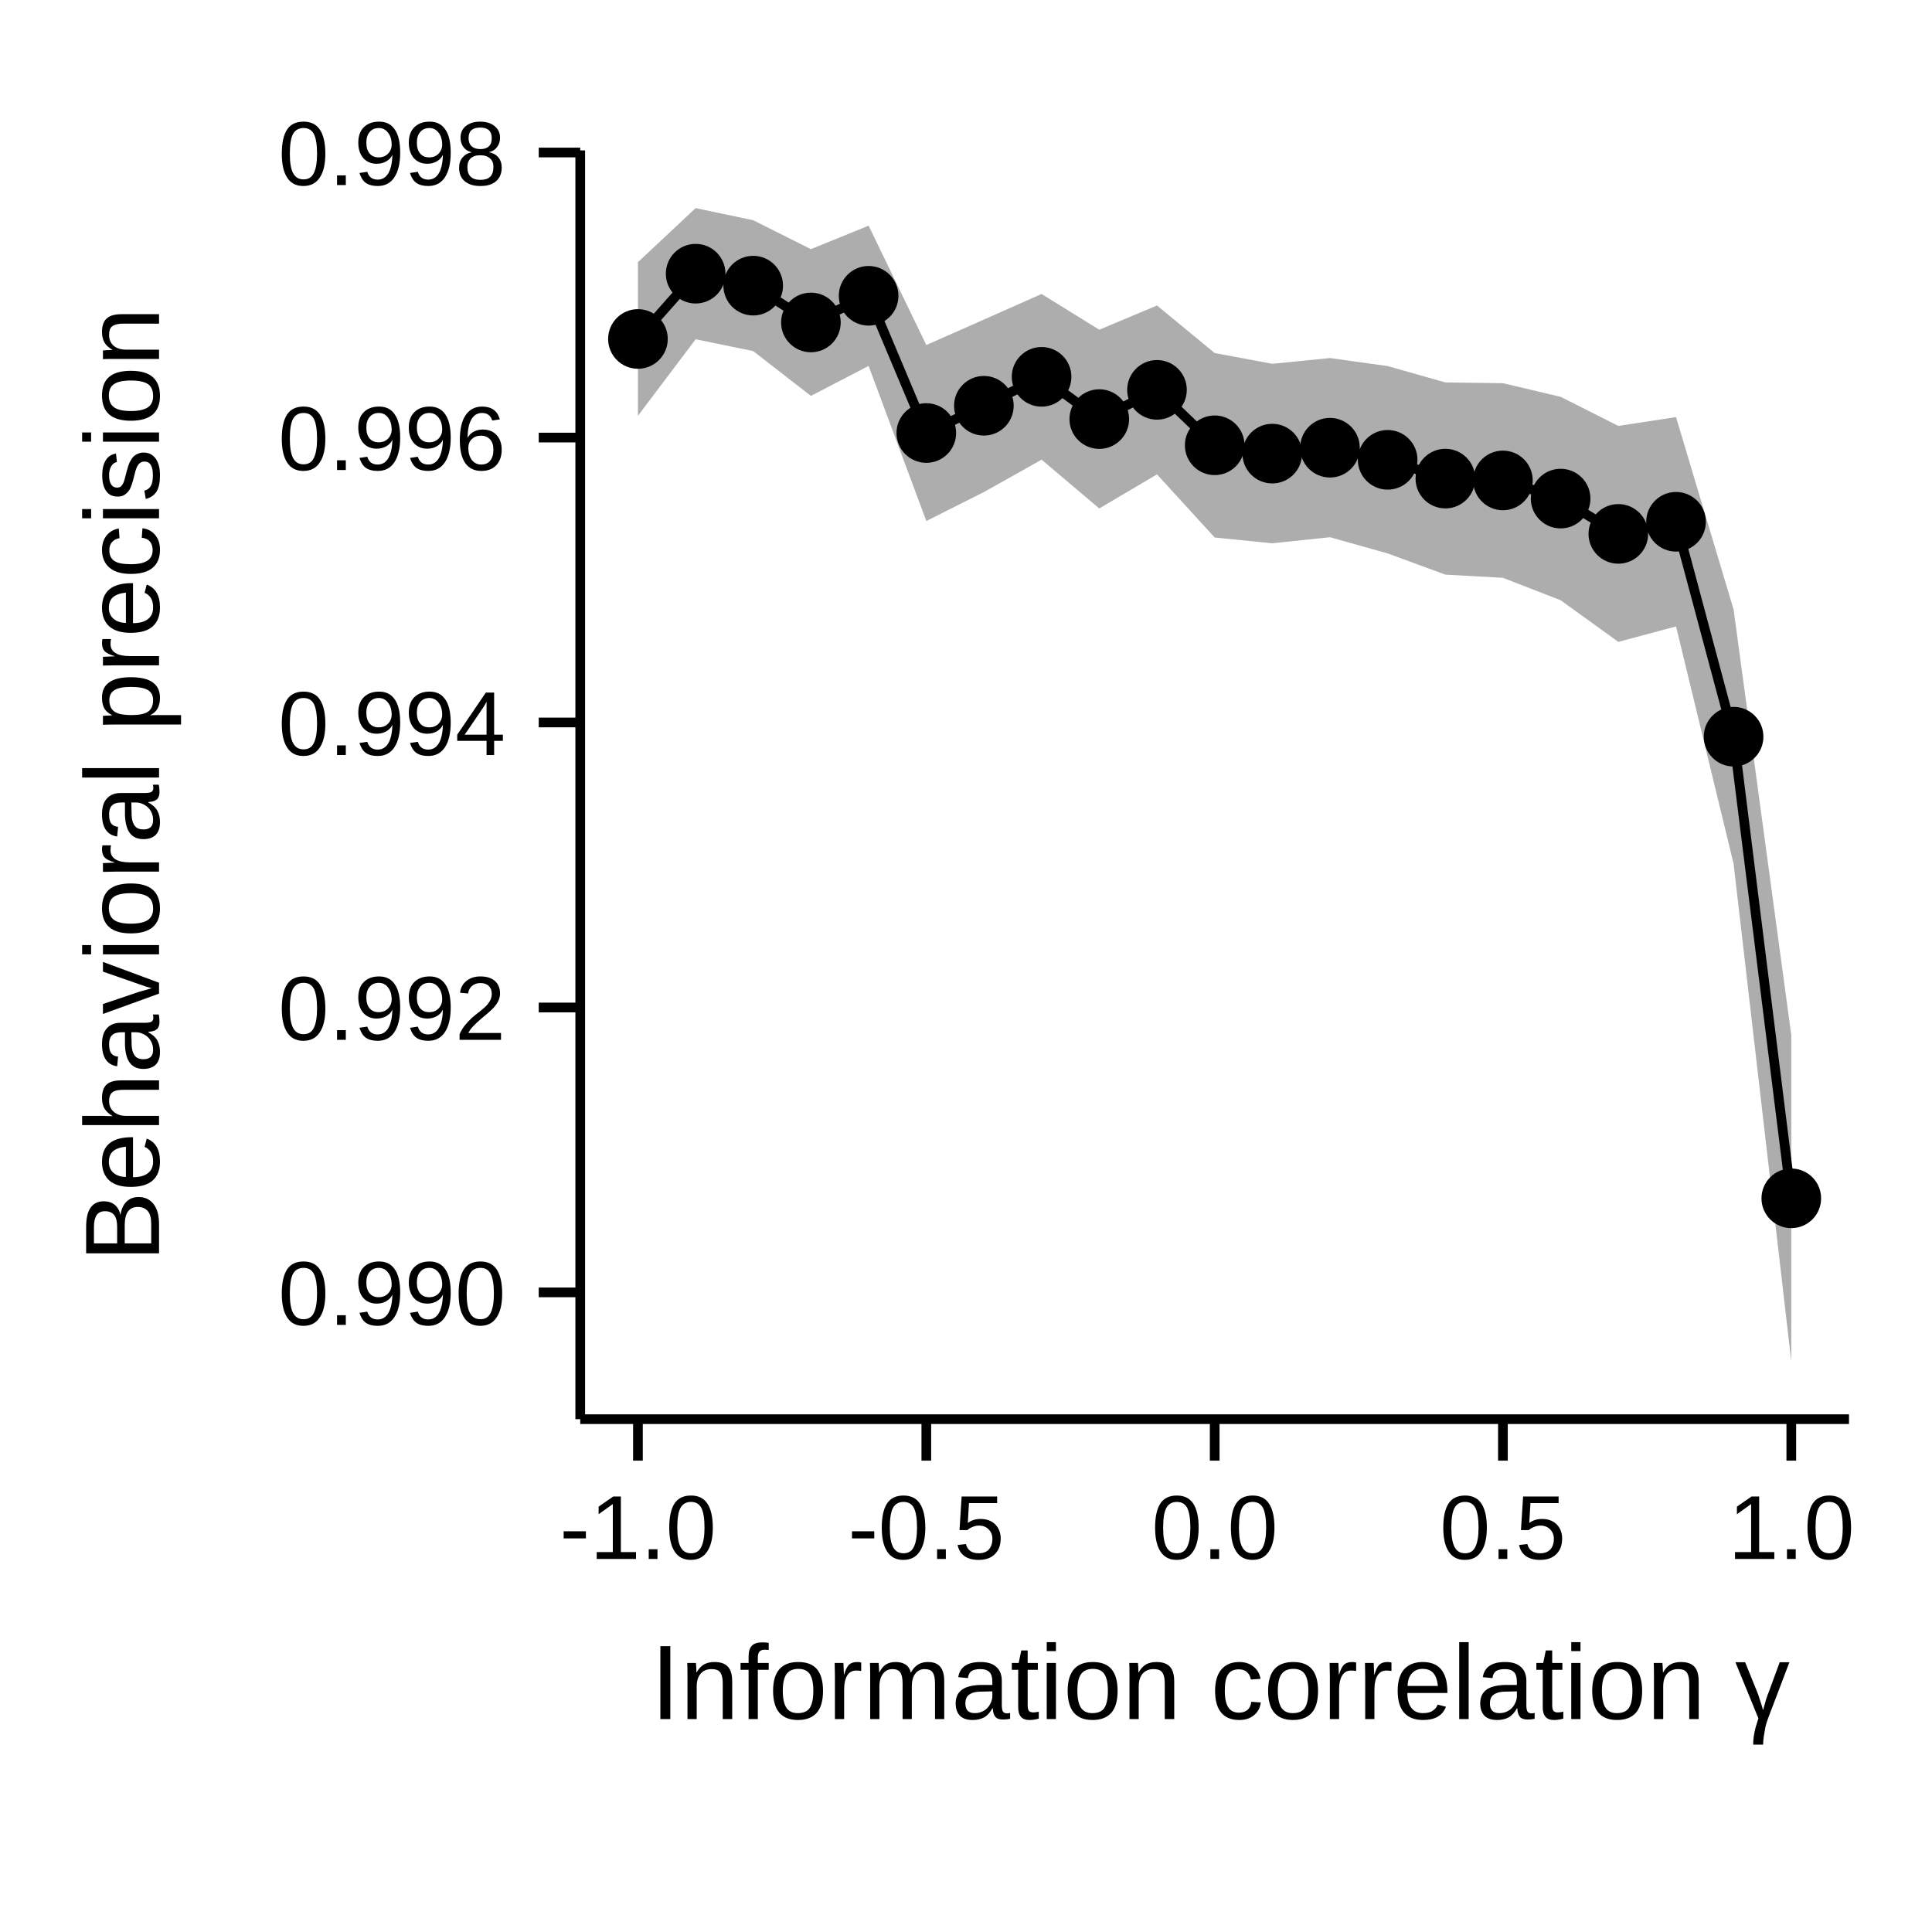
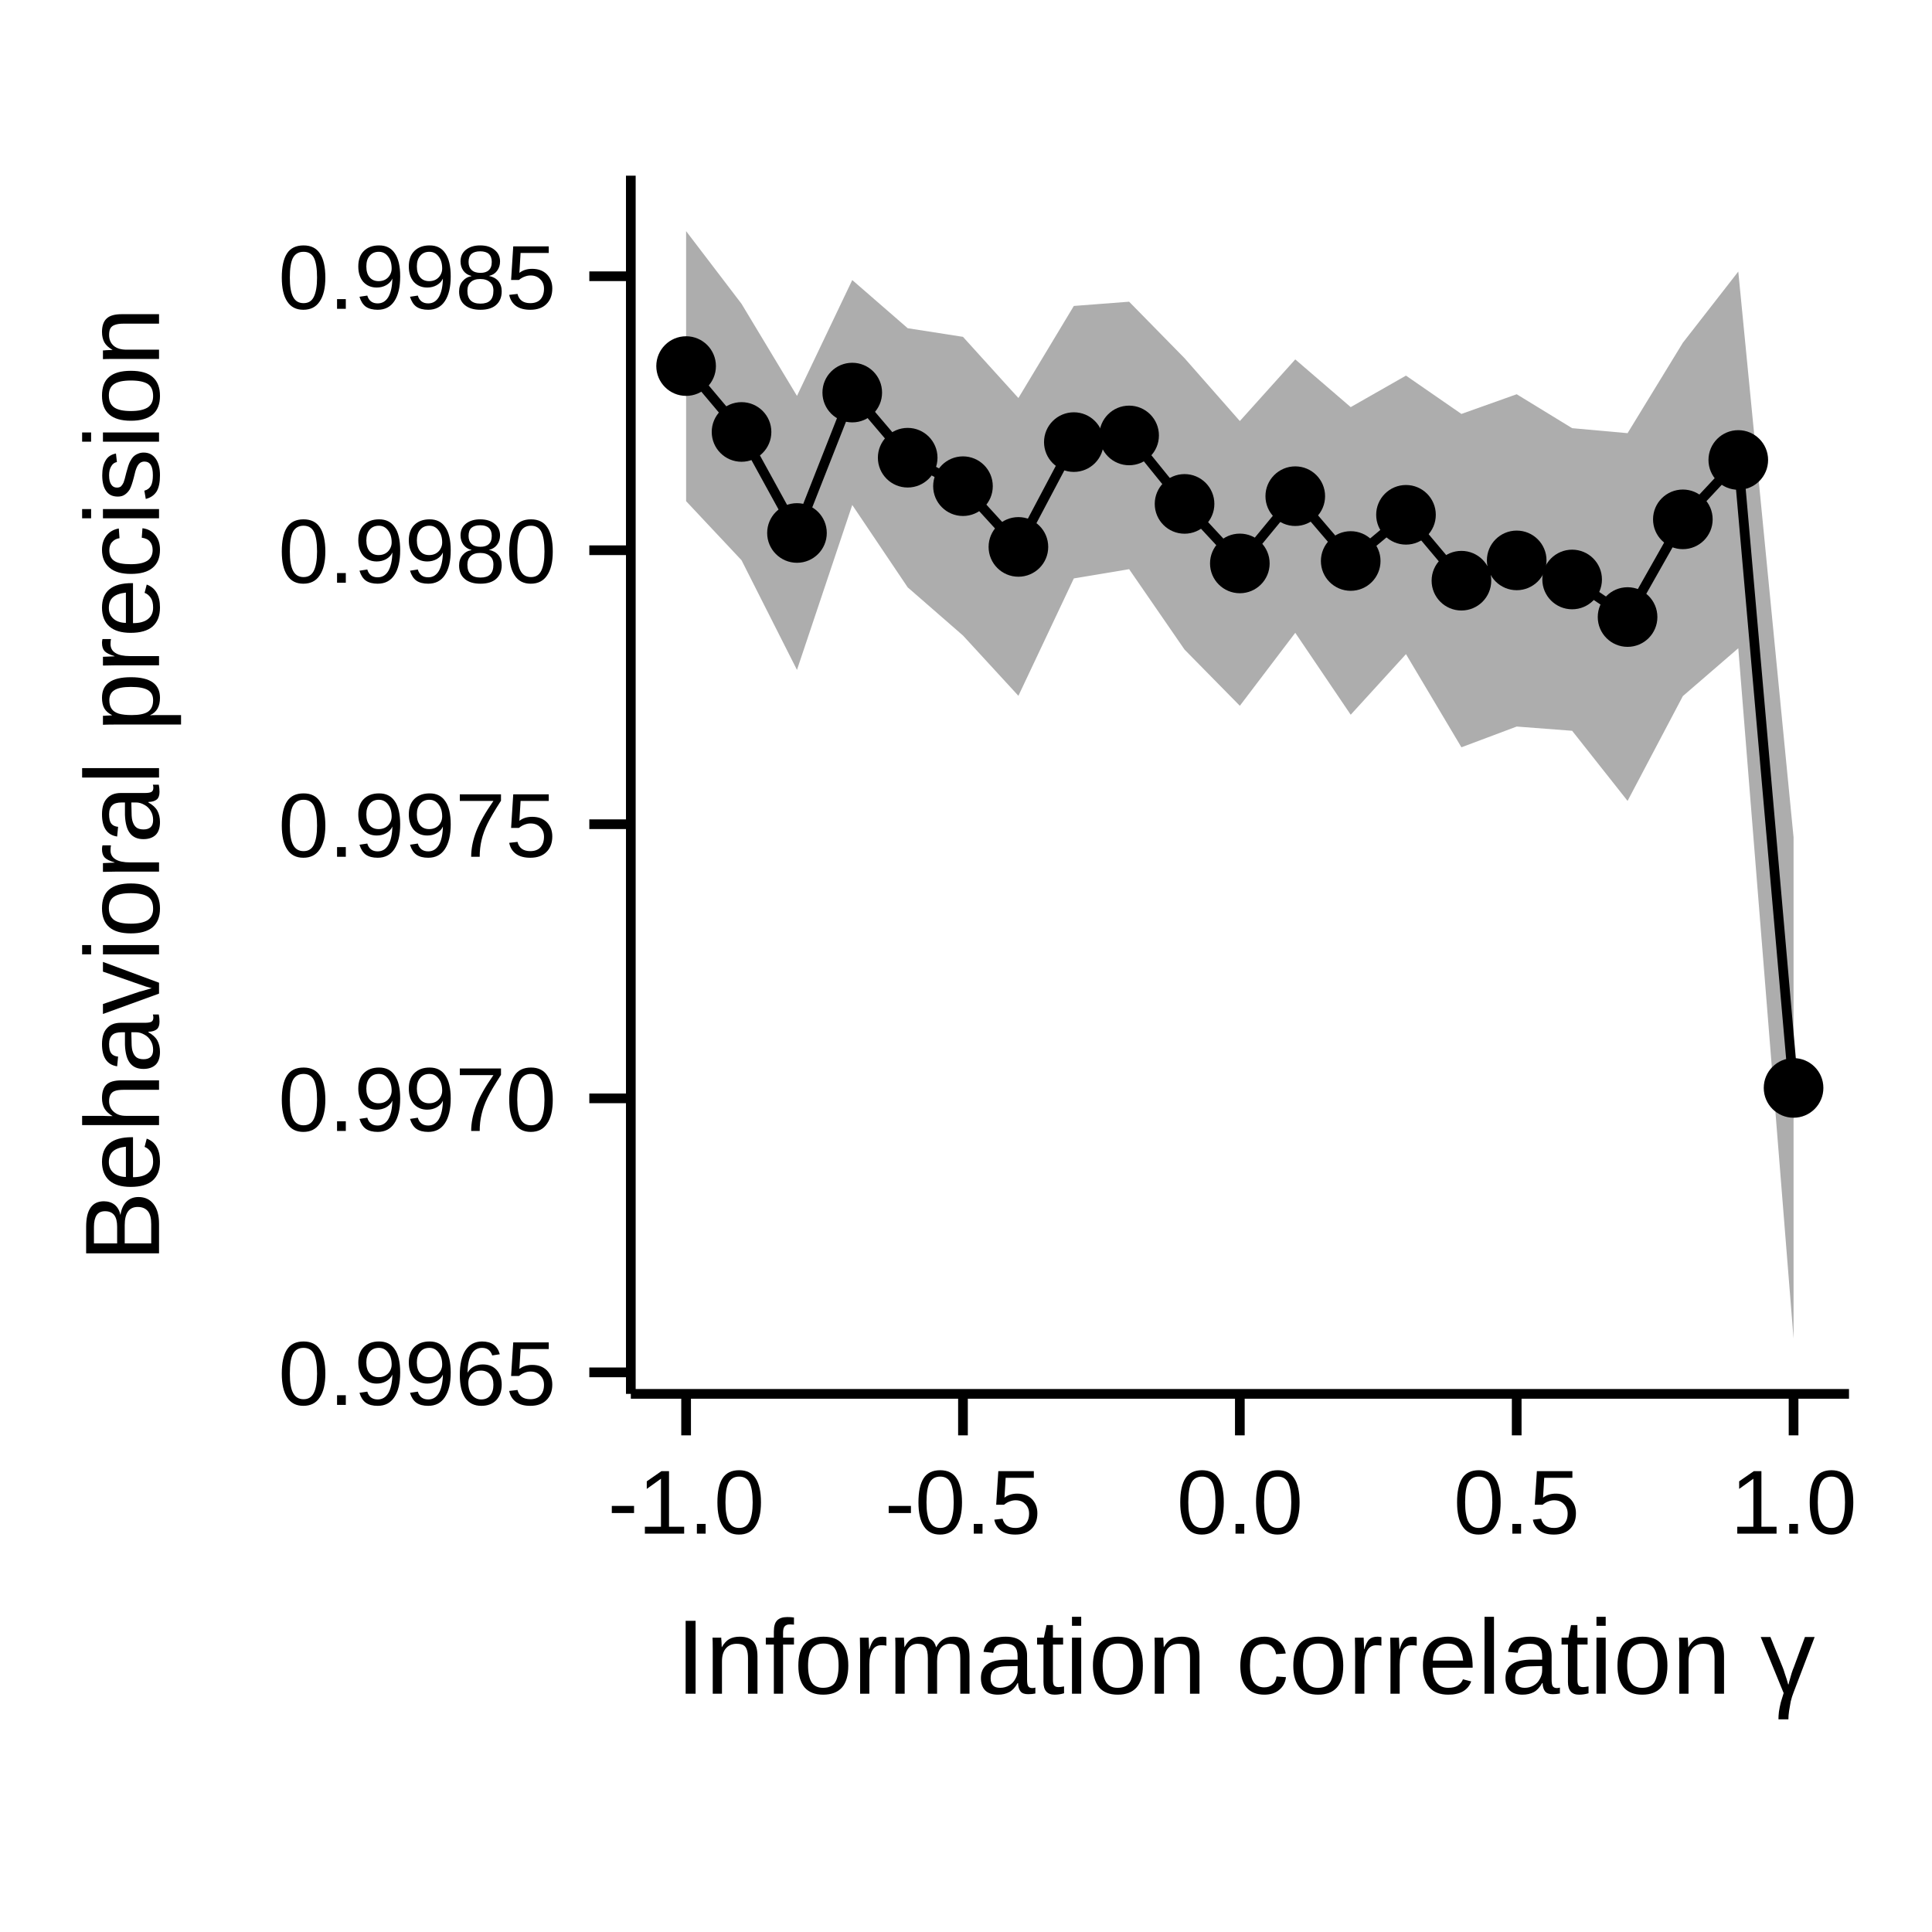
<svg xmlns="http://www.w3.org/2000/svg" viewBox="0 0 127.56 127.56">
  <defs>
    <style type="text/css">
    line, polyline, path, rect, circle {
      fill: none;
      stroke: #000000;
      stroke-linecap: round;
      stroke-linejoin: round;
      stroke-miterlimit: 10.00;
    }
  </style>
  </defs>
  <rect width="100%" height="100%" style="stroke: none; fill: #FFFFFF;" />
  <defs>
-     <clipPath id="cpMHwxMjcuNTU5fDEyMy4xMDZ8NC40NTI2NA==">
-       <rect x="0.00" y="4.45" width="127.56" height="118.65" />
+     <clipPath id="cpMHwxMjcuNTU5fDEyMS40Mzh8Ni4xMjEwOQ==">
+       <rect x="0.00" y="6.12" width="127.56" height="115.32" />
    </clipPath>
  </defs>
-   <rect x="0.00" y="4.45" width="127.56" height="118.65" style="stroke-width: 1.07; stroke: #FFFFFF; fill: #FFFFFF;" clip-path="url(#cpMHwxMjcuNTU5fDEyMy4xMDZ8NC40NTI2NA==)" />
+   <rect x="0.00" y="6.12" width="127.56" height="115.32" style="stroke-width: 1.07; stroke: #FFFFFF; fill: #FFFFFF;" clip-path="url(#cpMHwxMjcuNTU5fDEyMS40Mzh8Ni4xMjEwOQ==)" />
  <defs>
    <clipPath id="cpMHwxMjcuNTU5fDEyNy41NTl8MA==">
      <rect x="0.00" y="0.00" width="127.56" height="127.56" />
    </clipPath>
  </defs>
  <defs>
-     <clipPath id="cpMzguMzExM3wxMjIuMDh8OTMuNzAwNHw5LjkzMjA5">
-       <rect x="38.31" y="9.93" width="83.77" height="83.77" />
+     <clipPath id="cpNDEuNjQ4MnwxMjIuMDh8OTIuMDMxOXwxMS42MDA1">
+       <rect x="41.65" y="11.60" width="80.43" height="80.43" />
    </clipPath>
  </defs>
-   <rect x="38.31" y="9.93" width="83.77" height="83.77" style="stroke-width: 1.07; stroke: none; fill: #FFFFFF;" clip-path="url(#cpMzguMzExM3wxMjIuMDh8OTMuNzAwNHw5LjkzMjA5)" />
-   <polyline points="42.12,17.31 45.93,13.74 49.73,14.54 53.54,16.45 57.35,14.90 61.16,22.78 64.96,21.10 68.77,19.41 72.58,21.77 76.39,20.17 80.20,23.31 84.00,24.02 87.81,23.64 91.62,24.17 95.43,25.25 99.23,25.30 103.04,26.20 106.85,28.12 110.66,27.54 114.46,40.24 118.27,68.35 118.27,89.89 114.46,57.03 110.66,41.36 106.85,42.38 103.04,39.63 99.23,38.15 95.43,37.94 91.62,36.54 87.81,35.47 84.00,35.87 80.20,35.49 76.39,31.32 72.58,33.57 68.77,30.35 64.96,32.49 61.16,34.40 57.35,24.16 53.54,26.14 49.73,23.18 45.93,22.40 42.12,27.45 " style="stroke-width: 1.07; stroke: none; fill: #333333; fill-opacity: 0.40;" clip-path="url(#cpMzguMzExM3wxMjIuMDh8OTMuNzAwNHw5LjkzMjA5)" />
-   <polyline points="42.12,22.38 45.93,18.07 49.73,18.86 53.54,21.29 57.35,19.53 61.16,28.59 64.96,26.79 68.77,24.88 72.58,27.67 76.39,25.74 80.20,29.40 84.00,29.95 87.81,29.56 91.62,30.36 95.43,31.60 99.23,31.72 103.04,32.92 106.85,35.25 110.66,34.45 114.46,48.64 118.27,79.12 " style="stroke-width: 0.64; stroke-linecap: butt;" clip-path="url(#cpMzguMzExM3wxMjIuMDh8OTMuNzAwNHw5LjkzMjA5)" />
-   <circle cx="42.12" cy="22.38" r="1.21pt" style="stroke-width: 0.71; fill: #000000;" clip-path="url(#cpMzguMzExM3wxMjIuMDh8OTMuNzAwNHw5LjkzMjA5)" />
-   <circle cx="45.93" cy="18.07" r="1.21pt" style="stroke-width: 0.71; fill: #000000;" clip-path="url(#cpMzguMzExM3wxMjIuMDh8OTMuNzAwNHw5LjkzMjA5)" />
-   <circle cx="49.73" cy="18.86" r="1.21pt" style="stroke-width: 0.71; fill: #000000;" clip-path="url(#cpMzguMzExM3wxMjIuMDh8OTMuNzAwNHw5LjkzMjA5)" />
-   <circle cx="53.54" cy="21.29" r="1.21pt" style="stroke-width: 0.71; fill: #000000;" clip-path="url(#cpMzguMzExM3wxMjIuMDh8OTMuNzAwNHw5LjkzMjA5)" />
-   <circle cx="57.35" cy="19.53" r="1.21pt" style="stroke-width: 0.71; fill: #000000;" clip-path="url(#cpMzguMzExM3wxMjIuMDh8OTMuNzAwNHw5LjkzMjA5)" />
-   <circle cx="61.16" cy="28.59" r="1.21pt" style="stroke-width: 0.71; fill: #000000;" clip-path="url(#cpMzguMzExM3wxMjIuMDh8OTMuNzAwNHw5LjkzMjA5)" />
-   <circle cx="64.96" cy="26.79" r="1.21pt" style="stroke-width: 0.71; fill: #000000;" clip-path="url(#cpMzguMzExM3wxMjIuMDh8OTMuNzAwNHw5LjkzMjA5)" />
-   <circle cx="68.77" cy="24.88" r="1.21pt" style="stroke-width: 0.71; fill: #000000;" clip-path="url(#cpMzguMzExM3wxMjIuMDh8OTMuNzAwNHw5LjkzMjA5)" />
-   <circle cx="72.58" cy="27.67" r="1.21pt" style="stroke-width: 0.71; fill: #000000;" clip-path="url(#cpMzguMzExM3wxMjIuMDh8OTMuNzAwNHw5LjkzMjA5)" />
-   <circle cx="76.39" cy="25.74" r="1.21pt" style="stroke-width: 0.71; fill: #000000;" clip-path="url(#cpMzguMzExM3wxMjIuMDh8OTMuNzAwNHw5LjkzMjA5)" />
-   <circle cx="80.20" cy="29.40" r="1.21pt" style="stroke-width: 0.71; fill: #000000;" clip-path="url(#cpMzguMzExM3wxMjIuMDh8OTMuNzAwNHw5LjkzMjA5)" />
-   <circle cx="84.00" cy="29.95" r="1.21pt" style="stroke-width: 0.71; fill: #000000;" clip-path="url(#cpMzguMzExM3wxMjIuMDh8OTMuNzAwNHw5LjkzMjA5)" />
-   <circle cx="87.81" cy="29.56" r="1.21pt" style="stroke-width: 0.71; fill: #000000;" clip-path="url(#cpMzguMzExM3wxMjIuMDh8OTMuNzAwNHw5LjkzMjA5)" />
-   <circle cx="91.62" cy="30.36" r="1.21pt" style="stroke-width: 0.71; fill: #000000;" clip-path="url(#cpMzguMzExM3wxMjIuMDh8OTMuNzAwNHw5LjkzMjA5)" />
-   <circle cx="95.43" cy="31.60" r="1.21pt" style="stroke-width: 0.71; fill: #000000;" clip-path="url(#cpMzguMzExM3wxMjIuMDh8OTMuNzAwNHw5LjkzMjA5)" />
-   <circle cx="99.23" cy="31.72" r="1.21pt" style="stroke-width: 0.71; fill: #000000;" clip-path="url(#cpMzguMzExM3wxMjIuMDh8OTMuNzAwNHw5LjkzMjA5)" />
-   <circle cx="103.04" cy="32.92" r="1.21pt" style="stroke-width: 0.71; fill: #000000;" clip-path="url(#cpMzguMzExM3wxMjIuMDh8OTMuNzAwNHw5LjkzMjA5)" />
-   <circle cx="106.85" cy="35.25" r="1.21pt" style="stroke-width: 0.71; fill: #000000;" clip-path="url(#cpMzguMzExM3wxMjIuMDh8OTMuNzAwNHw5LjkzMjA5)" />
-   <circle cx="110.66" cy="34.45" r="1.21pt" style="stroke-width: 0.71; fill: #000000;" clip-path="url(#cpMzguMzExM3wxMjIuMDh8OTMuNzAwNHw5LjkzMjA5)" />
-   <circle cx="114.46" cy="48.64" r="1.21pt" style="stroke-width: 0.71; fill: #000000;" clip-path="url(#cpMzguMzExM3wxMjIuMDh8OTMuNzAwNHw5LjkzMjA5)" />
-   <circle cx="118.27" cy="79.12" r="1.21pt" style="stroke-width: 0.71; fill: #000000;" clip-path="url(#cpMzguMzExM3wxMjIuMDh8OTMuNzAwNHw5LjkzMjA5)" />
+   <rect x="41.65" y="11.60" width="80.43" height="80.43" style="stroke-width: 1.07; stroke: none; fill: #FFFFFF;" clip-path="url(#cpNDEuNjQ4MnwxMjIuMDh8OTIuMDMxOXwxMS42MDA1)" />
+   <polyline points="45.30,15.26 48.96,20.06 52.62,26.14 56.27,18.49 59.93,21.67 63.58,22.24 67.24,26.28 70.90,20.20 74.55,19.92 78.21,23.65 81.86,27.80 85.52,23.73 89.18,26.88 92.83,24.80 96.49,27.33 100.14,26.03 103.80,28.27 107.46,28.60 111.11,22.63 114.77,17.93 118.42,55.29 118.42,88.38 114.77,42.80 111.11,45.96 107.46,52.88 103.80,48.25 100.14,47.97 96.49,49.34 92.83,43.19 89.18,47.19 85.52,41.78 81.86,46.60 78.21,42.89 74.55,37.58 70.90,38.19 67.24,45.94 63.58,41.96 59.93,38.78 56.27,33.34 52.62,44.23 48.96,36.99 45.30,33.09 " style="stroke-width: 1.07; stroke: none; fill: #333333; fill-opacity: 0.40;" clip-path="url(#cpNDEuNjQ4MnwxMjIuMDh8OTIuMDMxOXwxMS42MDA1)" />
+   <polyline points="45.30,24.17 48.96,28.52 52.62,35.19 56.27,25.92 59.93,30.22 63.58,32.10 67.24,36.11 70.90,29.19 74.55,28.75 78.21,33.27 81.86,37.20 85.52,32.76 89.18,37.04 92.83,33.99 96.49,38.34 100.14,37.00 103.80,38.26 107.46,40.74 111.11,34.29 114.77,30.37 118.42,71.83 " style="stroke-width: 0.64; stroke-linecap: butt;" clip-path="url(#cpNDEuNjQ4MnwxMjIuMDh8OTIuMDMxOXwxMS42MDA1)" />
+   <circle cx="45.30" cy="24.17" r="1.21pt" style="stroke-width: 0.71; fill: #000000;" clip-path="url(#cpNDEuNjQ4MnwxMjIuMDh8OTIuMDMxOXwxMS42MDA1)" />
+   <circle cx="48.96" cy="28.52" r="1.21pt" style="stroke-width: 0.71; fill: #000000;" clip-path="url(#cpNDEuNjQ4MnwxMjIuMDh8OTIuMDMxOXwxMS42MDA1)" />
+   <circle cx="52.62" cy="35.19" r="1.21pt" style="stroke-width: 0.71; fill: #000000;" clip-path="url(#cpNDEuNjQ4MnwxMjIuMDh8OTIuMDMxOXwxMS42MDA1)" />
+   <circle cx="56.27" cy="25.92" r="1.21pt" style="stroke-width: 0.71; fill: #000000;" clip-path="url(#cpNDEuNjQ4MnwxMjIuMDh8OTIuMDMxOXwxMS42MDA1)" />
+   <circle cx="59.93" cy="30.22" r="1.21pt" style="stroke-width: 0.71; fill: #000000;" clip-path="url(#cpNDEuNjQ4MnwxMjIuMDh8OTIuMDMxOXwxMS42MDA1)" />
+   <circle cx="63.58" cy="32.10" r="1.21pt" style="stroke-width: 0.71; fill: #000000;" clip-path="url(#cpNDEuNjQ4MnwxMjIuMDh8OTIuMDMxOXwxMS42MDA1)" />
+   <circle cx="67.24" cy="36.11" r="1.21pt" style="stroke-width: 0.71; fill: #000000;" clip-path="url(#cpNDEuNjQ4MnwxMjIuMDh8OTIuMDMxOXwxMS42MDA1)" />
+   <circle cx="70.90" cy="29.19" r="1.21pt" style="stroke-width: 0.71; fill: #000000;" clip-path="url(#cpNDEuNjQ4MnwxMjIuMDh8OTIuMDMxOXwxMS42MDA1)" />
+   <circle cx="74.55" cy="28.75" r="1.21pt" style="stroke-width: 0.71; fill: #000000;" clip-path="url(#cpNDEuNjQ4MnwxMjIuMDh8OTIuMDMxOXwxMS42MDA1)" />
+   <circle cx="78.21" cy="33.27" r="1.21pt" style="stroke-width: 0.71; fill: #000000;" clip-path="url(#cpNDEuNjQ4MnwxMjIuMDh8OTIuMDMxOXwxMS42MDA1)" />
+   <circle cx="81.86" cy="37.20" r="1.21pt" style="stroke-width: 0.71; fill: #000000;" clip-path="url(#cpNDEuNjQ4MnwxMjIuMDh8OTIuMDMxOXwxMS42MDA1)" />
+   <circle cx="85.52" cy="32.76" r="1.21pt" style="stroke-width: 0.71; fill: #000000;" clip-path="url(#cpNDEuNjQ4MnwxMjIuMDh8OTIuMDMxOXwxMS42MDA1)" />
+   <circle cx="89.18" cy="37.04" r="1.21pt" style="stroke-width: 0.71; fill: #000000;" clip-path="url(#cpNDEuNjQ4MnwxMjIuMDh8OTIuMDMxOXwxMS42MDA1)" />
+   <circle cx="92.83" cy="33.99" r="1.21pt" style="stroke-width: 0.71; fill: #000000;" clip-path="url(#cpNDEuNjQ4MnwxMjIuMDh8OTIuMDMxOXwxMS42MDA1)" />
+   <circle cx="96.49" cy="38.34" r="1.21pt" style="stroke-width: 0.71; fill: #000000;" clip-path="url(#cpNDEuNjQ4MnwxMjIuMDh8OTIuMDMxOXwxMS42MDA1)" />
+   <circle cx="100.14" cy="37.00" r="1.21pt" style="stroke-width: 0.71; fill: #000000;" clip-path="url(#cpNDEuNjQ4MnwxMjIuMDh8OTIuMDMxOXwxMS42MDA1)" />
+   <circle cx="103.80" cy="38.26" r="1.21pt" style="stroke-width: 0.71; fill: #000000;" clip-path="url(#cpNDEuNjQ4MnwxMjIuMDh8OTIuMDMxOXwxMS42MDA1)" />
+   <circle cx="107.46" cy="40.74" r="1.21pt" style="stroke-width: 0.71; fill: #000000;" clip-path="url(#cpNDEuNjQ4MnwxMjIuMDh8OTIuMDMxOXwxMS42MDA1)" />
+   <circle cx="111.11" cy="34.29" r="1.21pt" style="stroke-width: 0.71; fill: #000000;" clip-path="url(#cpNDEuNjQ4MnwxMjIuMDh8OTIuMDMxOXwxMS42MDA1)" />
+   <circle cx="114.77" cy="30.37" r="1.21pt" style="stroke-width: 0.71; fill: #000000;" clip-path="url(#cpNDEuNjQ4MnwxMjIuMDh8OTIuMDMxOXwxMS42MDA1)" />
+   <circle cx="118.42" cy="71.83" r="1.21pt" style="stroke-width: 0.71; fill: #000000;" clip-path="url(#cpNDEuNjQ4MnwxMjIuMDh8OTIuMDMxOXwxMS42MDA1)" />
  <defs>
    <clipPath id="cpMHwxMjcuNTU5fDEyNy41NTl8MA==">
      <rect x="0.00" y="0.00" width="127.56" height="127.56" />
    </clipPath>
  </defs>
-   <polyline points="38.31,93.70 38.31,9.93 " style="stroke-width: 0.64; stroke-linecap: butt;" clip-path="url(#cpMHwxMjcuNTU5fDEyNy41NTl8MA==)" />
+   <polyline points="41.65,92.03 41.65,11.60 " style="stroke-width: 0.64; stroke-linecap: butt;" clip-path="url(#cpMHwxMjcuNTU5fDEyNy41NTl8MA==)" />
  <g clip-path="url(#cpMHwxMjcuNTU5fDEyNy41NTl8MA==)">
-     <text x="18.37" y="87.48" style="font-size: 6.00px; font-family: Arial;" textLength="15.01px" lengthAdjust="spacingAndGlyphs">0.990</text>
+     <text x="18.37" y="92.76" style="font-size: 6.00px; font-family: Arial;" textLength="18.35px" lengthAdjust="spacingAndGlyphs">0.9965</text>
  </g>
  <g clip-path="url(#cpMHwxMjcuNTU5fDEyNy41NTl8MA==)">
-     <text x="18.37" y="68.66" style="font-size: 6.00px; font-family: Arial;" textLength="15.01px" lengthAdjust="spacingAndGlyphs">0.992</text>
+     <text x="18.37" y="74.67" style="font-size: 6.00px; font-family: Arial;" textLength="18.35px" lengthAdjust="spacingAndGlyphs">0.9970</text>
  </g>
  <g clip-path="url(#cpMHwxMjcuNTU5fDEyNy41NTl8MA==)">
-     <text x="18.37" y="49.85" style="font-size: 6.00px; font-family: Arial;" textLength="15.01px" lengthAdjust="spacingAndGlyphs">0.994</text>
+     <text x="18.37" y="56.57" style="font-size: 6.00px; font-family: Arial;" textLength="18.35px" lengthAdjust="spacingAndGlyphs">0.9975</text>
  </g>
  <g clip-path="url(#cpMHwxMjcuNTU5fDEyNy41NTl8MA==)">
-     <text x="18.37" y="31.03" style="font-size: 6.00px; font-family: Arial;" textLength="15.01px" lengthAdjust="spacingAndGlyphs">0.996</text>
+     <text x="18.37" y="38.48" style="font-size: 6.00px; font-family: Arial;" textLength="18.35px" lengthAdjust="spacingAndGlyphs">0.9980</text>
  </g>
  <g clip-path="url(#cpMHwxMjcuNTU5fDEyNy41NTl8MA==)">
-     <text x="18.37" y="12.22" style="font-size: 6.00px; font-family: Arial;" textLength="15.01px" lengthAdjust="spacingAndGlyphs">0.998</text>
+     <text x="18.37" y="20.39" style="font-size: 6.00px; font-family: Arial;" textLength="18.35px" lengthAdjust="spacingAndGlyphs">0.9985</text>
  </g>
-   <polyline points="35.57,85.33 38.31,85.33 " style="stroke-width: 0.64; stroke-linecap: butt;" clip-path="url(#cpMHwxMjcuNTU5fDEyNy41NTl8MA==)" />
-   <polyline points="35.57,66.52 38.31,66.52 " style="stroke-width: 0.64; stroke-linecap: butt;" clip-path="url(#cpMHwxMjcuNTU5fDEyNy41NTl8MA==)" />
-   <polyline points="35.57,47.70 38.31,47.70 " style="stroke-width: 0.64; stroke-linecap: butt;" clip-path="url(#cpMHwxMjcuNTU5fDEyNy41NTl8MA==)" />
-   <polyline points="35.57,28.89 38.31,28.89 " style="stroke-width: 0.64; stroke-linecap: butt;" clip-path="url(#cpMHwxMjcuNTU5fDEyNy41NTl8MA==)" />
-   <polyline points="35.57,10.07 38.31,10.07 " style="stroke-width: 0.64; stroke-linecap: butt;" clip-path="url(#cpMHwxMjcuNTU5fDEyNy41NTl8MA==)" />
-   <polyline points="38.31,93.70 122.08,93.70 " style="stroke-width: 0.64; stroke-linecap: butt;" clip-path="url(#cpMHwxMjcuNTU5fDEyNy41NTl8MA==)" />
-   <polyline points="42.12,96.44 42.12,93.70 " style="stroke-width: 0.64; stroke-linecap: butt;" clip-path="url(#cpMHwxMjcuNTU5fDEyNy41NTl8MA==)" />
-   <polyline points="61.16,96.44 61.16,93.70 " style="stroke-width: 0.64; stroke-linecap: butt;" clip-path="url(#cpMHwxMjcuNTU5fDEyNy41NTl8MA==)" />
-   <polyline points="80.20,96.44 80.20,93.70 " style="stroke-width: 0.64; stroke-linecap: butt;" clip-path="url(#cpMHwxMjcuNTU5fDEyNy41NTl8MA==)" />
-   <polyline points="99.23,96.44 99.23,93.70 " style="stroke-width: 0.64; stroke-linecap: butt;" clip-path="url(#cpMHwxMjcuNTU5fDEyNy41NTl8MA==)" />
-   <polyline points="118.27,96.44 118.27,93.70 " style="stroke-width: 0.64; stroke-linecap: butt;" clip-path="url(#cpMHwxMjcuNTU5fDEyNy41NTl8MA==)" />
+   <polyline points="38.91,90.61 41.65,90.61 " style="stroke-width: 0.64; stroke-linecap: butt;" clip-path="url(#cpMHwxMjcuNTU5fDEyNy41NTl8MA==)" />
+   <polyline points="38.91,72.52 41.65,72.52 " style="stroke-width: 0.64; stroke-linecap: butt;" clip-path="url(#cpMHwxMjcuNTU5fDEyNy41NTl8MA==)" />
+   <polyline points="38.91,54.42 41.65,54.42 " style="stroke-width: 0.64; stroke-linecap: butt;" clip-path="url(#cpMHwxMjcuNTU5fDEyNy41NTl8MA==)" />
+   <polyline points="38.91,36.33 41.65,36.33 " style="stroke-width: 0.64; stroke-linecap: butt;" clip-path="url(#cpMHwxMjcuNTU5fDEyNy41NTl8MA==)" />
+   <polyline points="38.91,18.24 41.65,18.24 " style="stroke-width: 0.64; stroke-linecap: butt;" clip-path="url(#cpMHwxMjcuNTU5fDEyNy41NTl8MA==)" />
+   <polyline points="41.65,92.03 122.08,92.03 " style="stroke-width: 0.64; stroke-linecap: butt;" clip-path="url(#cpMHwxMjcuNTU5fDEyNy41NTl8MA==)" />
+   <polyline points="45.30,94.77 45.30,92.03 " style="stroke-width: 0.64; stroke-linecap: butt;" clip-path="url(#cpMHwxMjcuNTU5fDEyNy41NTl8MA==)" />
+   <polyline points="63.58,94.77 63.58,92.03 " style="stroke-width: 0.64; stroke-linecap: butt;" clip-path="url(#cpMHwxMjcuNTU5fDEyNy41NTl8MA==)" />
+   <polyline points="81.86,94.77 81.86,92.03 " style="stroke-width: 0.64; stroke-linecap: butt;" clip-path="url(#cpMHwxMjcuNTU5fDEyNy41NTl8MA==)" />
+   <polyline points="100.14,94.77 100.14,92.03 " style="stroke-width: 0.64; stroke-linecap: butt;" clip-path="url(#cpMHwxMjcuNTU5fDEyNy41NTl8MA==)" />
+   <polyline points="118.42,94.77 118.42,92.03 " style="stroke-width: 0.64; stroke-linecap: butt;" clip-path="url(#cpMHwxMjcuNTU5fDEyNy41NTl8MA==)" />
  <g clip-path="url(#cpMHwxMjcuNTU5fDEyNy41NTl8MA==)">
-     <text x="36.95" y="102.93" style="font-size: 6.00px; font-family: Arial;" textLength="10.34px" lengthAdjust="spacingAndGlyphs">-1.0</text>
+     <text x="40.13" y="101.26" style="font-size: 6.00px; font-family: Arial;" textLength="10.34px" lengthAdjust="spacingAndGlyphs">-1.0</text>
  </g>
  <g clip-path="url(#cpMHwxMjcuNTU5fDEyNy41NTl8MA==)">
-     <text x="55.99" y="102.93" style="font-size: 6.00px; font-family: Arial;" textLength="10.34px" lengthAdjust="spacingAndGlyphs">-0.5</text>
+     <text x="58.41" y="101.26" style="font-size: 6.00px; font-family: Arial;" textLength="10.34px" lengthAdjust="spacingAndGlyphs">-0.5</text>
  </g>
  <g clip-path="url(#cpMHwxMjcuNTU5fDEyNy41NTl8MA==)">
-     <text x="76.03" y="102.93" style="font-size: 6.00px; font-family: Arial;" textLength="8.34px" lengthAdjust="spacingAndGlyphs">0.0</text>
+     <text x="77.69" y="101.26" style="font-size: 6.00px; font-family: Arial;" textLength="8.34px" lengthAdjust="spacingAndGlyphs">0.0</text>
  </g>
  <g clip-path="url(#cpMHwxMjcuNTU5fDEyNy41NTl8MA==)">
-     <text x="95.06" y="102.93" style="font-size: 6.00px; font-family: Arial;" textLength="8.34px" lengthAdjust="spacingAndGlyphs">0.5</text>
+     <text x="95.97" y="101.26" style="font-size: 6.00px; font-family: Arial;" textLength="8.34px" lengthAdjust="spacingAndGlyphs">0.5</text>
  </g>
  <g clip-path="url(#cpMHwxMjcuNTU5fDEyNy41NTl8MA==)">
-     <text x="114.10" y="102.93" style="font-size: 6.00px; font-family: Arial;" textLength="8.34px" lengthAdjust="spacingAndGlyphs">1.0</text>
+     <text x="114.25" y="101.26" style="font-size: 6.00px; font-family: Arial;" textLength="8.34px" lengthAdjust="spacingAndGlyphs">1.0</text>
  </g>
  <g clip-path="url(#cpMHwxMjcuNTU5fDEyNy41NTl8MA==)">
-     <text x="42.96" y="113.50" style="font-size: 7.00px; font-family: Arial;" textLength="71.59px" lengthAdjust="spacingAndGlyphs">Information correlation </text>
+     <text x="44.63" y="111.83" style="font-size: 7.00px; font-family: Arial;" textLength="71.59px" lengthAdjust="spacingAndGlyphs">Information correlation </text>
  </g>
  <g clip-path="url(#cpMHwxMjcuNTU5fDEyNy41NTl8MA==)">
-     <text x="114.55" y="113.50" style="font-size: 7.00px; font-family: Symbol;" textLength="2.88px" lengthAdjust="spacingAndGlyphs">γ</text>
+     <text x="116.22" y="111.83" style="font-size: 7.00px; font-family: Symbol;" textLength="2.88px" lengthAdjust="spacingAndGlyphs">γ</text>
  </g>
  <g clip-path="url(#cpMHwxMjcuNTU5fDEyNy41NTl8MA==)">
    <text transform="translate(10.50,83.33) rotate(-90)" style="font-size: 7.00px; font-family: Arial;" textLength="63.03px" lengthAdjust="spacingAndGlyphs">Behavioral precision</text>
  </g>
</svg>
